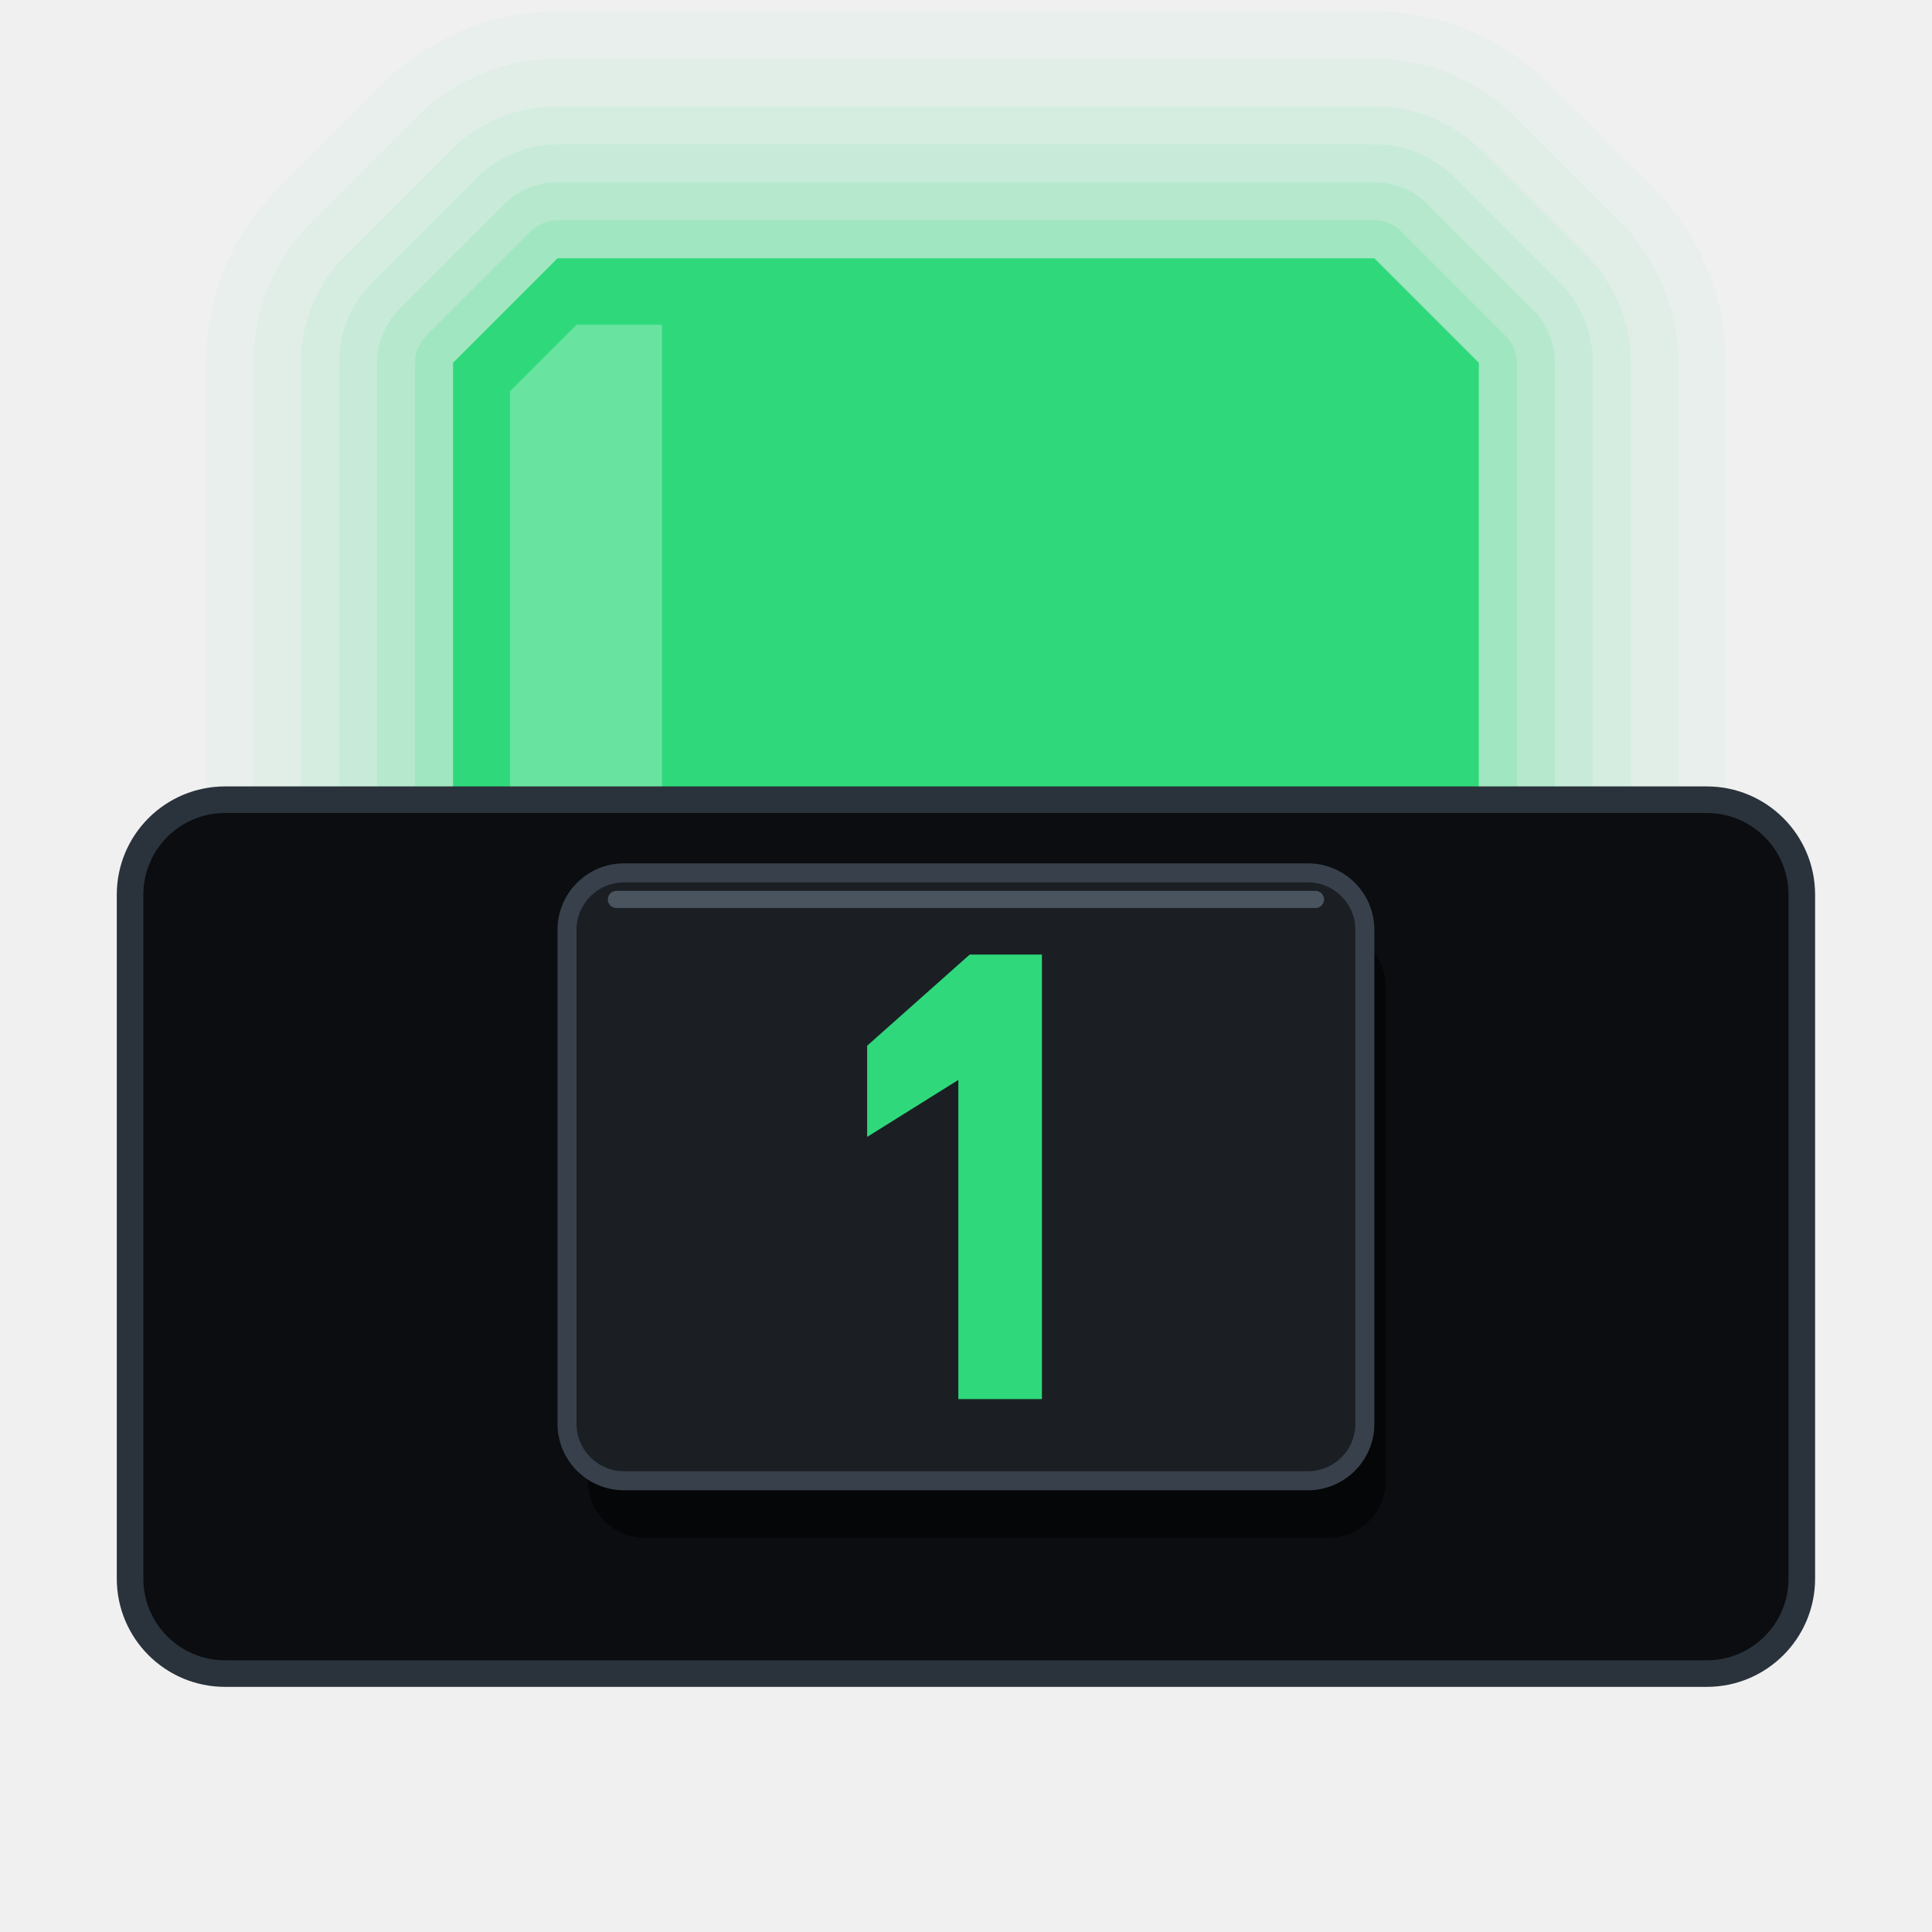
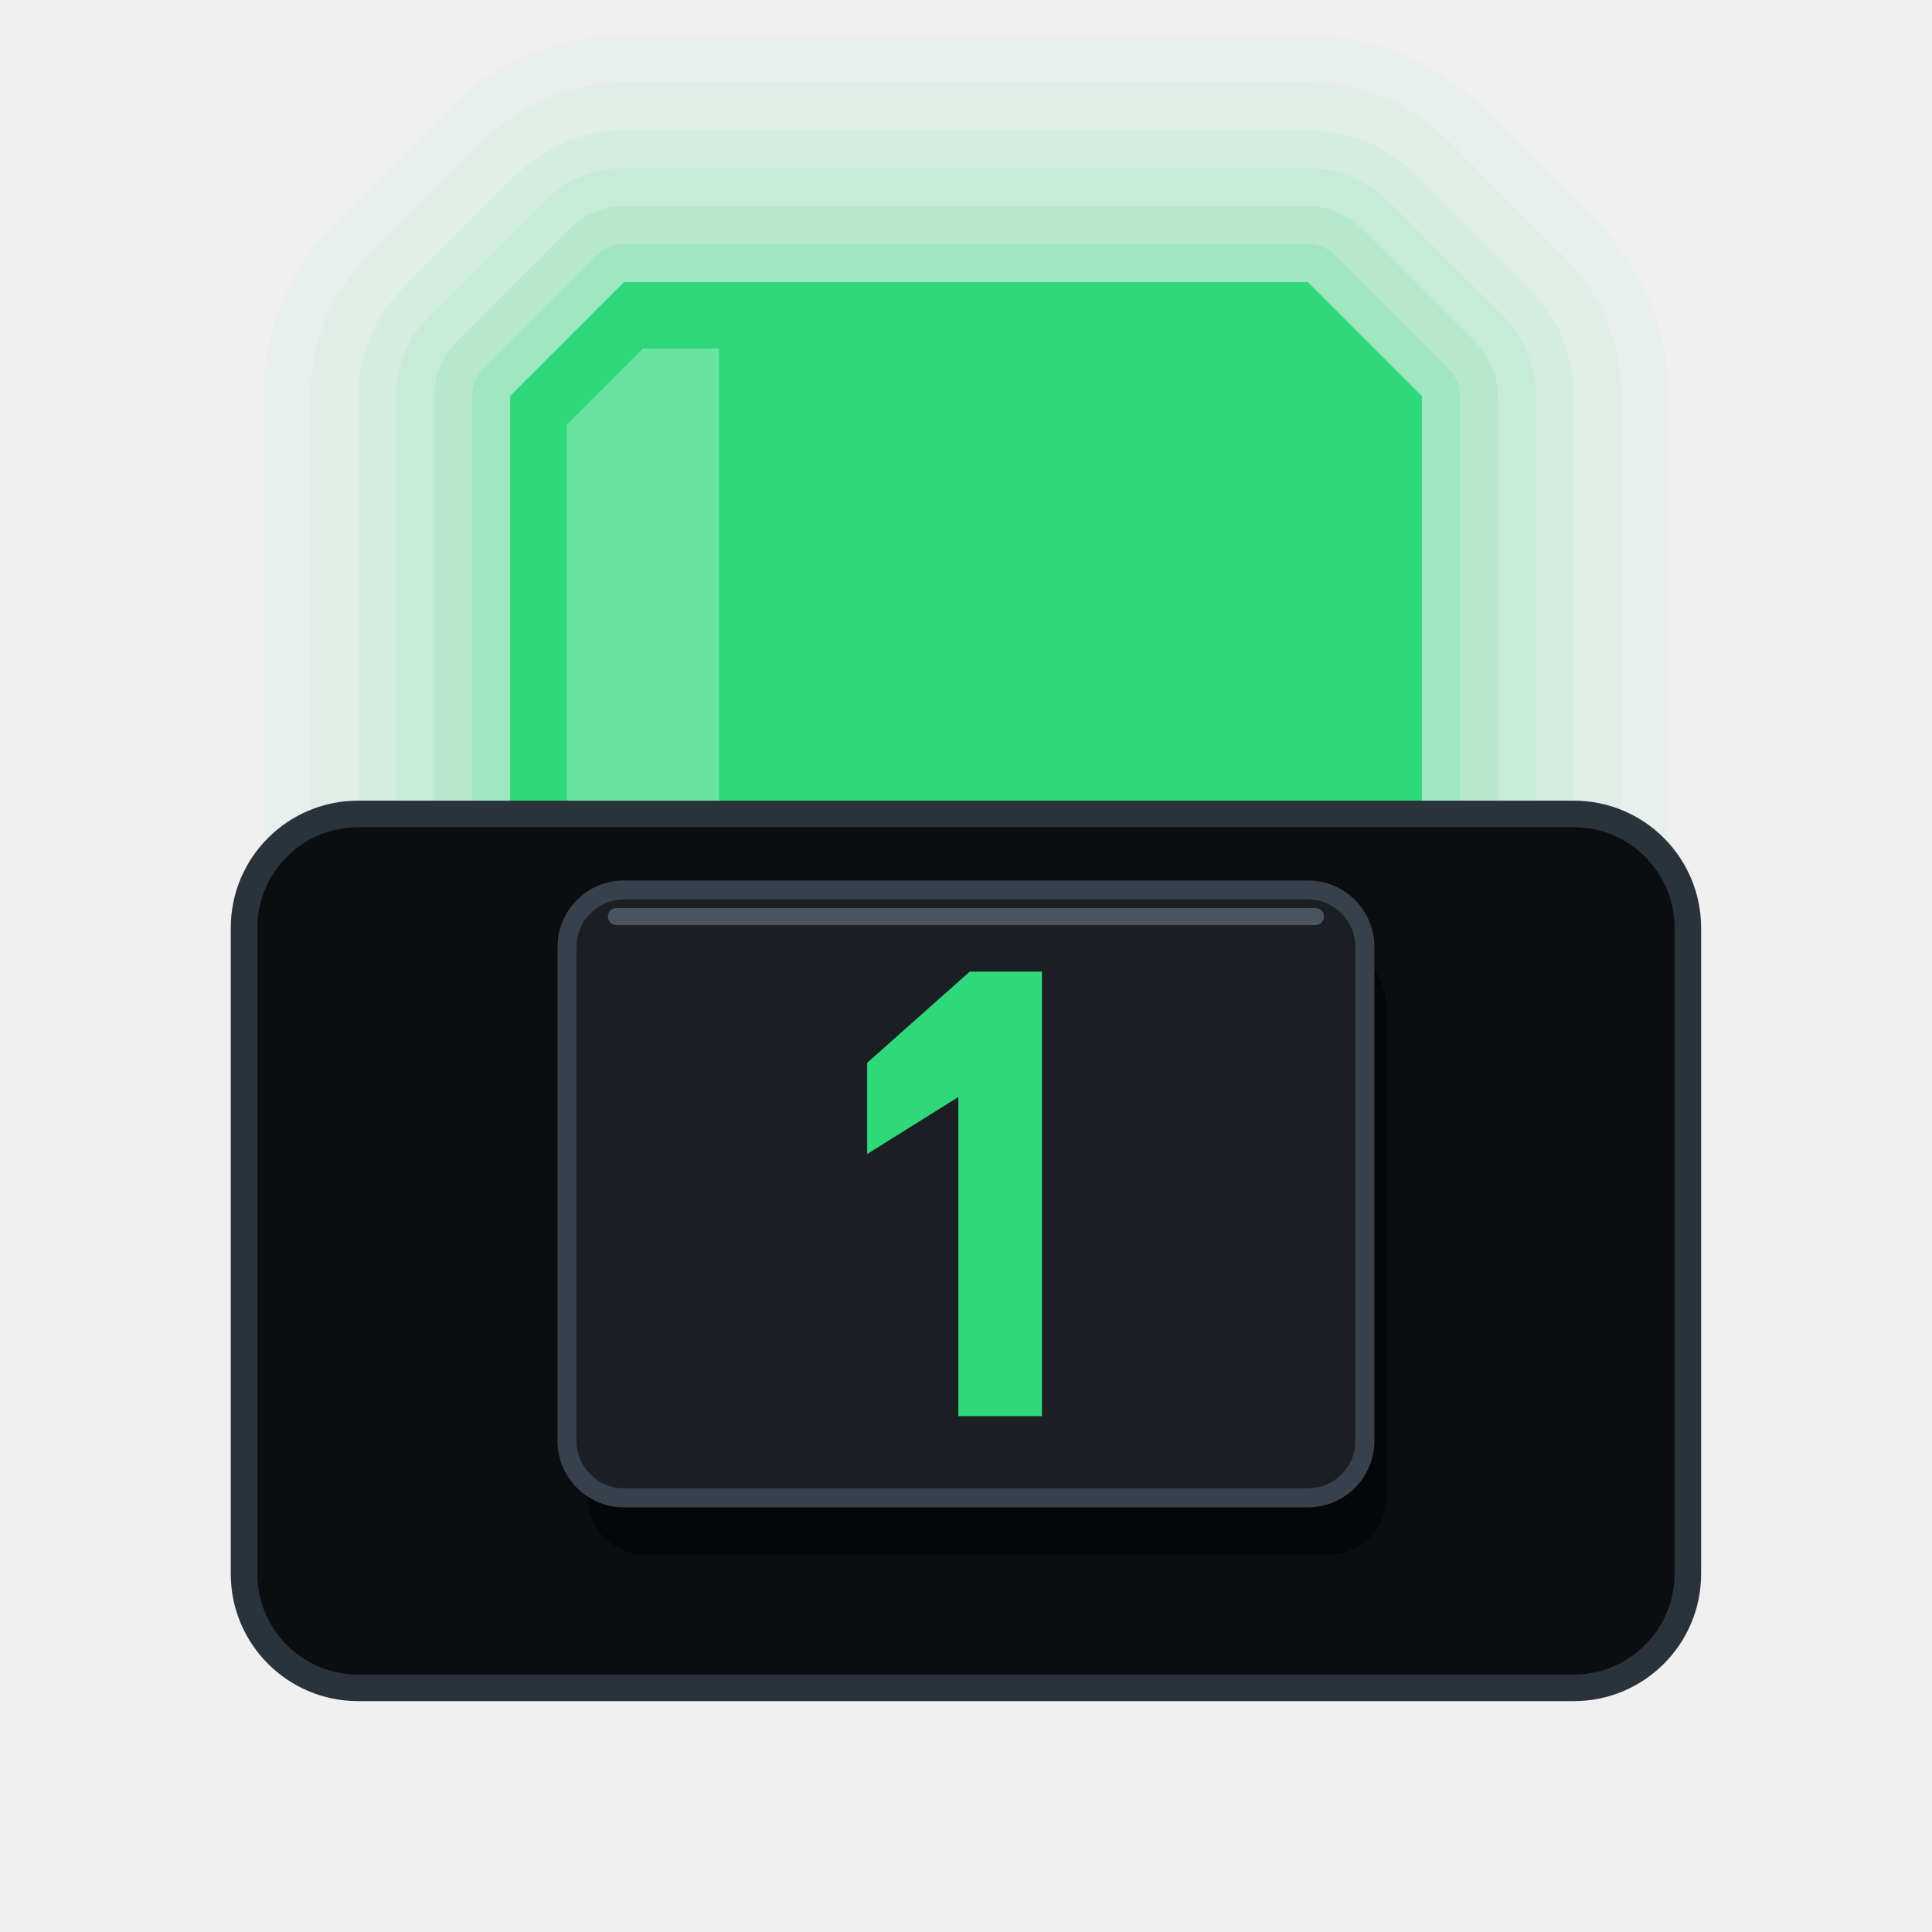
<svg xmlns="http://www.w3.org/2000/svg" viewBox="0 0 64 64">
  <g transform="scale(.5333) translate(60 60) scale(1.18) translate(-60 -60)">
-     <path d="M33 54.25 V28.25 L38.5 22.75 H81.5 L87 28.25 V54.25 Z" fill="none" stroke="#2FD97B" stroke-linejoin="round" stroke-width="26" stroke-opacity="0.035" />
-     <path d="M33 54.25 V28.25 L38.5 22.75 H81.5 L87 28.25 V54.25 Z" fill="none" stroke="#2FD97B" stroke-linejoin="round" stroke-width="21" stroke-opacity="0.05" />
-     <path d="M33 54.25 V28.25 L38.5 22.75 H81.5 L87 28.25 V54.25 Z" fill="none" stroke="#2FD97B" stroke-linejoin="round" stroke-width="16" stroke-opacity="0.065" />
-     <path d="M33 54.25 V28.25 L38.5 22.75 H81.5 L87 28.25 V54.25 Z" fill="none" stroke="#2FD97B" stroke-linejoin="round" stroke-width="12" stroke-opacity="0.085" />
-     <path d="M33 54.25 V28.25 L38.5 22.75 H81.5 L87 28.25 V54.25 Z" fill="none" stroke="#2FD97B" stroke-linejoin="round" stroke-width="8" stroke-opacity="0.11" />
-     <path d="M33 54.25 V28.25 L38.5 22.75 H81.5 L87 28.25 V54.25 Z" fill="none" stroke="#2FD97B" stroke-linejoin="round" stroke-width="4" stroke-opacity="0.16" />
-     <path d="M33 54.25 V28.25 L38.5 22.75 H81.5 L87 28.25 V54.25 Z" fill="#2FD97B" />
-     <path d="M36 52.25 V29.75 L39.5 26.25 H44 V52.25 Z" fill="#fff" opacity=".28" />
-     <rect x="16" y="51.25" width="88" height="46" rx="5" fill="#0b0d10" stroke="#2a323b" stroke-width="1.4" />
-     <rect x="39" y="56.6" width="42" height="32" rx="3" fill="#000" opacity=".55" transform="translate(1.1 1.5)" />
-     <rect x="39" y="55.1" width="42" height="32" rx="3" fill="#1b1f24" stroke="#38414b" stroke-width="1" />
-     <path d="M41.6 56.5 H78.4" stroke="#4a545f" stroke-width=".9" stroke-linecap="round" />
-     <path d="M54.8 64.2 L60.2 59.4 H64 V82.8 H59.6 V66 L54.8 69 Z" fill="#2FD97B" />
+     <path d="M36 54 V30 L42 24 H78 L84 30 V54 Z" fill="none" stroke="#2FD97B" stroke-linejoin="round" stroke-width="26" stroke-opacity="0.035" />
+     <path d="M36 54 V30 L42 24 H78 L84 30 V54 Z" fill="none" stroke="#2FD97B" stroke-linejoin="round" stroke-width="21" stroke-opacity="0.05" />
+     <path d="M36 54 V30 L42 24 H78 L84 30 V54 Z" fill="none" stroke="#2FD97B" stroke-linejoin="round" stroke-width="16" stroke-opacity="0.065" />
+     <path d="M36 54 V30 L42 24 H78 L84 30 V54 Z" fill="none" stroke="#2FD97B" stroke-linejoin="round" stroke-width="12" stroke-opacity="0.085" />
+     <path d="M36 54 V30 L42 24 H78 L84 30 V54 Z" fill="none" stroke="#2FD97B" stroke-linejoin="round" stroke-width="8" stroke-opacity="0.11" />
+     <path d="M36 54 V30 L42 24 H78 L84 30 V54 Z" fill="none" stroke="#2FD97B" stroke-linejoin="round" stroke-width="4" stroke-opacity="0.16" />
+     <path d="M36 54 V30 L42 24 H78 L84 30 V54 Z" fill="#2FD97B" />
+     <path d="M39 52 V31.5 L43 27.5 H47 V52 Z" fill="#fff" opacity=".28" />
+     <rect x="22" y="52" width="76" height="46" rx="6" fill="#0b0d10" stroke="#2a323b" stroke-width="1.4" />
+     <rect x="39" y="57.5" width="42" height="32" rx="3" fill="#000" opacity=".55" transform="translate(1.1 1.5)" />
+     <rect x="39" y="56" width="42" height="32" rx="3" fill="#1b1f24" stroke="#38414b" stroke-width="1" />
+     <path d="M41.6 57.4 H78.4" stroke="#4a545f" stroke-width=".9" stroke-linecap="round" />
+     <path d="M54.8 65.1 L60.2 60.3 H64 V83.7 H59.6 V66.9 L54.8 69.9 Z" fill="#2FD97B" />
  </g>
</svg>
